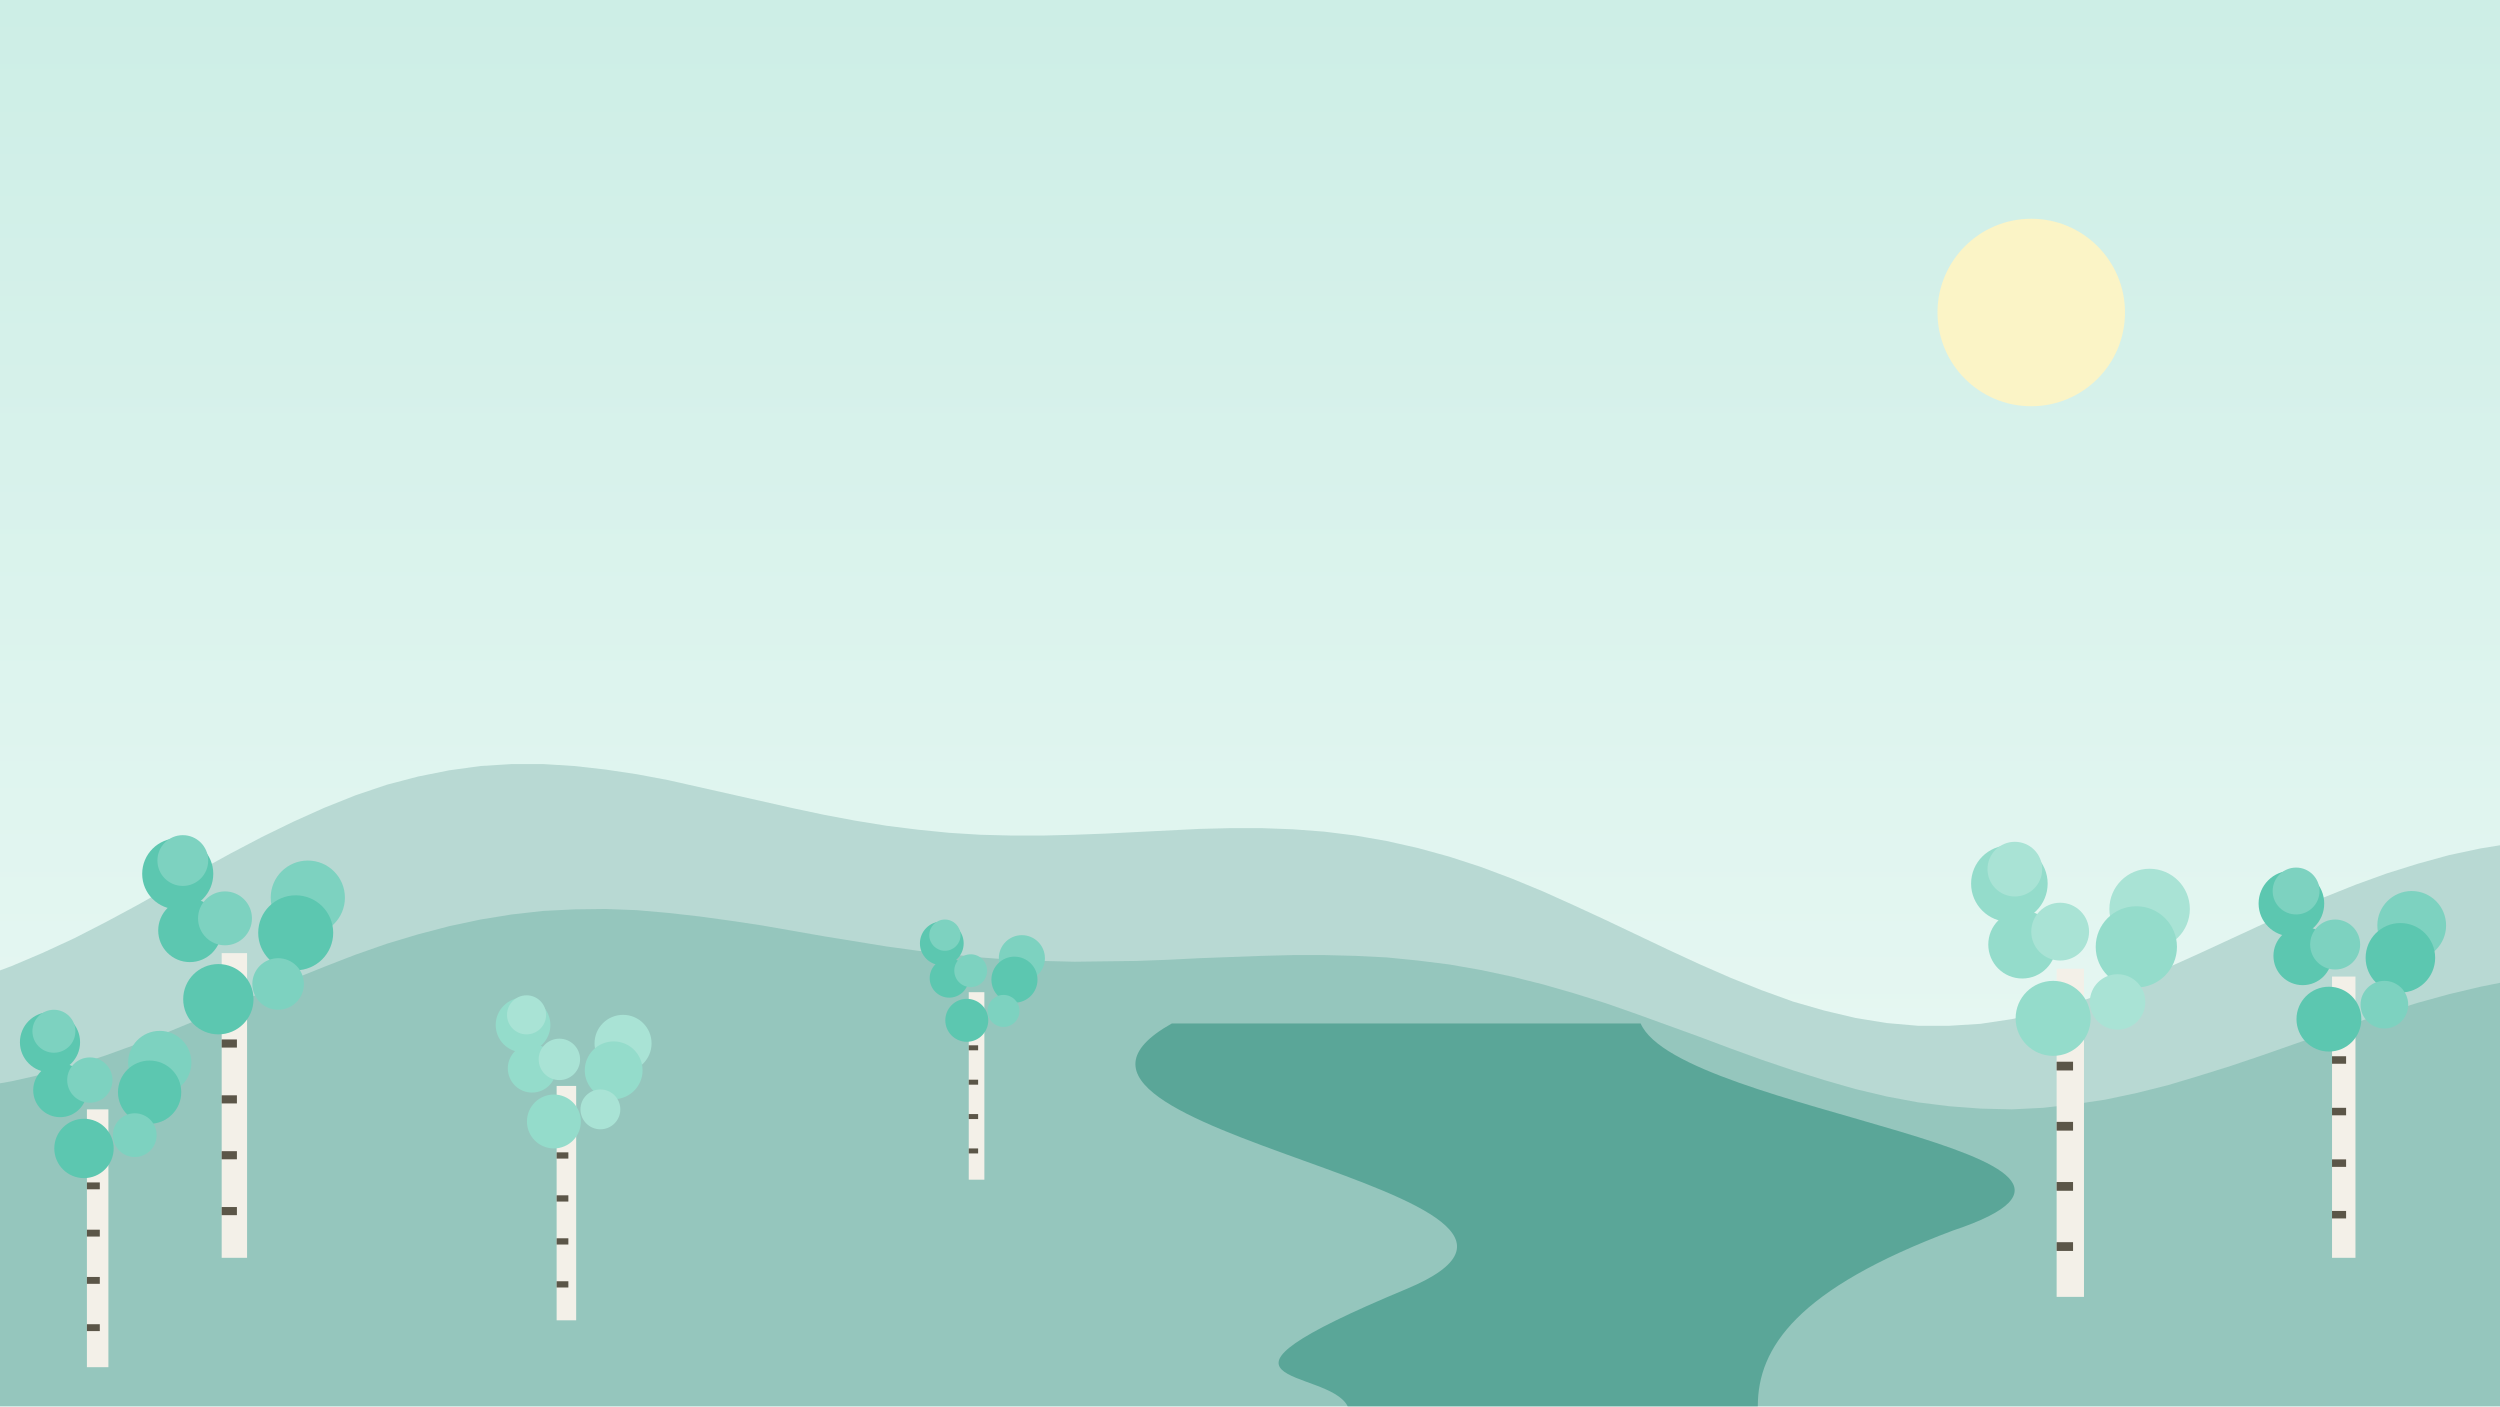
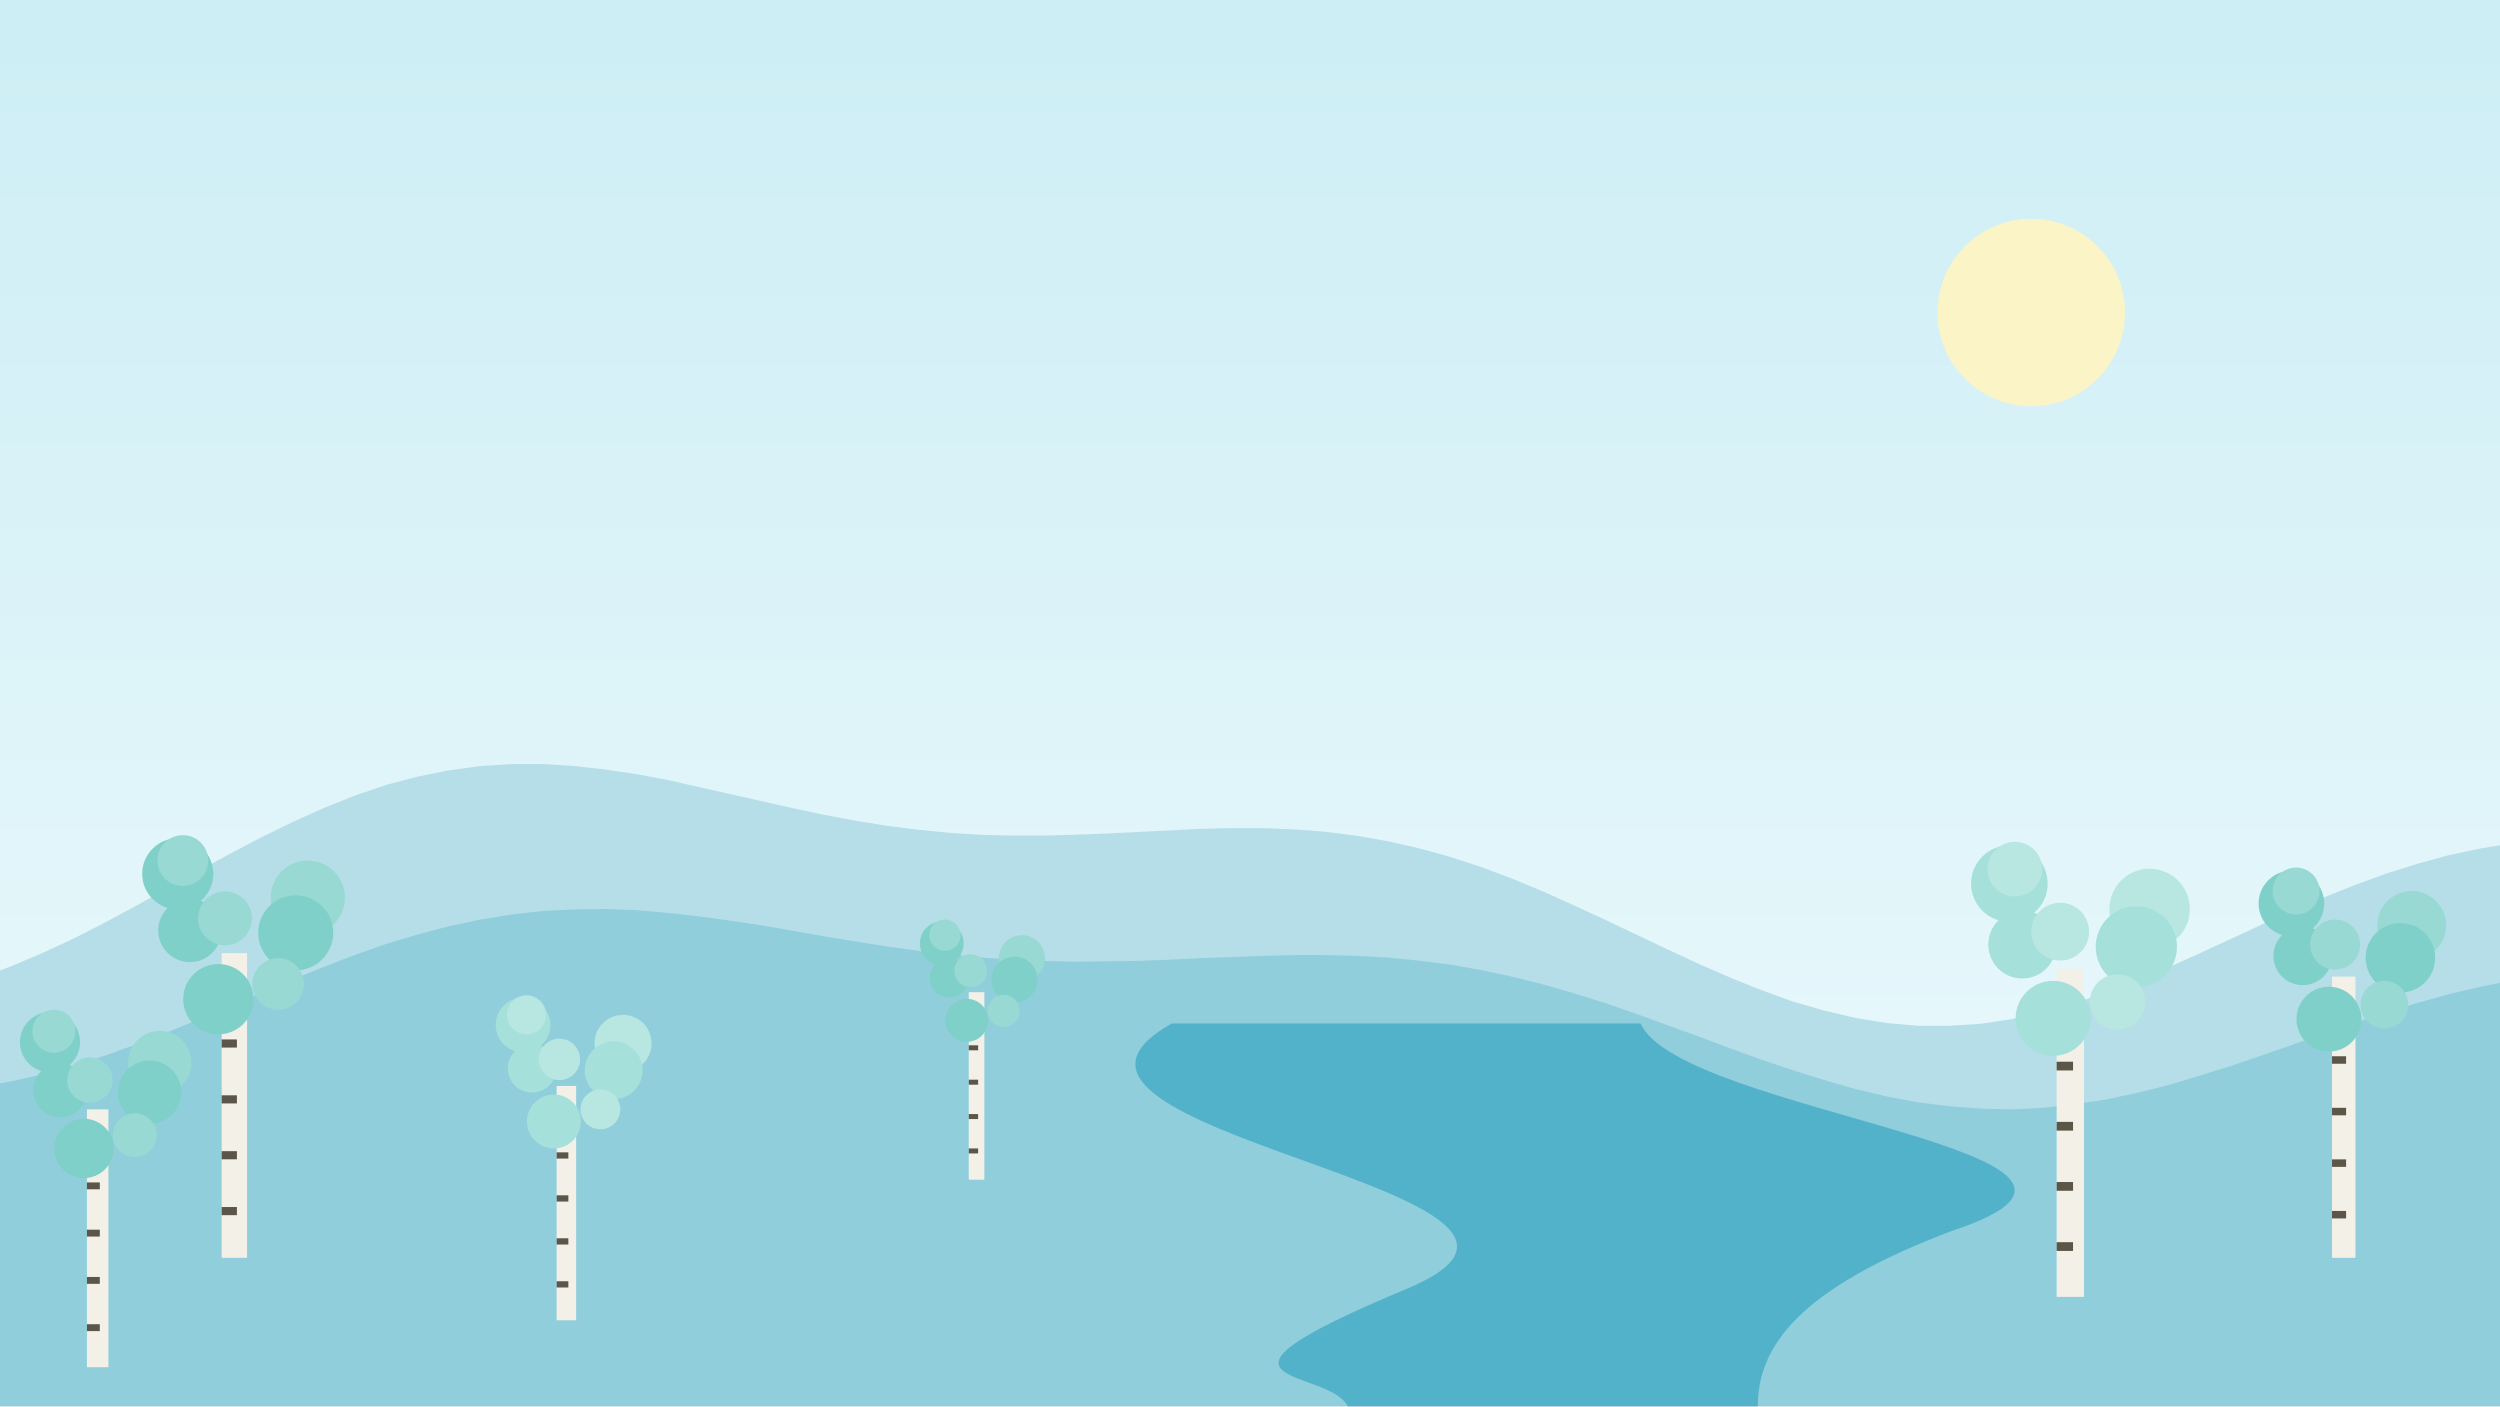
<svg xmlns="http://www.w3.org/2000/svg" viewBox="0 0 640 360" preserveAspectRatio="xMidYMax slice">
  <defs>
-     <linearGradient id="w109" x1="0" y1="0" x2="0" y2="1">
-       <stop offset="0" stop-color="#cdeee6" />
-       <stop offset="1" stop-color="#eefaf6" />
+     <linearGradient id="w104" x1="0" y1="0" x2="0" y2="1">
+       <stop offset="0" stop-color="#cdeef5" />
+       <stop offset="1" stop-color="#eefafd" />
    </linearGradient>
  </defs>
-   <rect width="640" height="360" fill="url(#w109)" />
+   <rect width="640" height="360" fill="url(#w104)" />
  <circle cx="520" cy="80" r="24" fill="#fff4c2" opacity="0.9" />
-   <path d="M-5 360 L-5 225 L-5 250.3 L3 247.3 L11 243.9 L19 240.2 L27 236.1 L35 231.8 L43 227.3 L51 222.9 L59 218.5 L67 214.3 L75 210.4 L83 206.8 L91 203.6 L99 200.9 L107 198.8 L115 197.2 L123 196.1 L131 195.6 L139 195.6 L147 196.1 L155 197.0 L163 198.2 L171 199.7 L179 201.5 L187 203.3 L195 205.1 L203 206.9 L211 208.6 L219 210.1 L227 211.4 L235 212.4 L243 213.2 L251 213.7 L259 213.9 L267 213.9 L275 213.7 L283 213.4 L291 213.0 L299 212.6 L307 212.2 L315 212.0 L323 212.0 L331 212.3 L339 212.9 L347 213.9 L355 215.3 L363 217.1 L371 219.3 L379 221.9 L387 224.9 L395 228.2 L403 231.8 L411 235.5 L419 239.3 L427 243.1 L435 246.8 L443 250.3 L451 253.5 L459 256.4 L467 258.7 L475 260.6 L483 261.9 L491 262.6 L499 262.6 L507 262.1 L515 260.9 L523 259.1 L531 256.9 L539 254.1 L547 251.0 L555 247.7 L563 244.1 L571 240.4 L579 236.7 L587 233.1 L595 229.7 L603 226.5 L611 223.6 L619 221.1 L627 218.9 L635 217.2 L643 215.9 L645 360Z" fill="#b8d9d3" opacity="1" />
-   <path d="M-5 360 L-5 255 L-5 278.2 L3 276.8 L11 275.0 L19 272.8 L27 270.2 L35 267.3 L43 264.2 L51 260.9 L59 257.5 L67 254.1 L75 250.7 L83 247.5 L91 244.4 L99 241.6 L107 239.2 L115 237.1 L123 235.4 L131 234.1 L139 233.2 L147 232.8 L155 232.7 L163 233.0 L171 233.7 L179 234.6 L187 235.7 L195 236.9 L203 238.3 L211 239.7 L219 241.0 L227 242.3 L235 243.4 L243 244.3 L251 245.1 L259 245.7 L267 246.0 L275 246.2 L283 246.1 L291 246.0 L299 245.7 L307 245.3 L315 245.0 L323 244.7 L331 244.5 L339 244.5 L347 244.7 L355 245.1 L363 245.9 L371 246.9 L379 248.3 L387 250.0 L395 252.0 L403 254.3 L411 256.8 L419 259.6 L427 262.5 L435 265.4 L443 268.4 L451 271.3 L459 274.0 L467 276.5 L475 278.8 L483 280.7 L491 282.2 L499 283.2 L507 283.8 L515 284.0 L523 283.6 L531 282.7 L539 281.5 L547 279.8 L555 277.8 L563 275.4 L571 272.9 L579 270.2 L587 267.4 L595 264.6 L603 261.8 L611 259.2 L619 256.7 L627 254.5 L635 252.6 L643 251.0 L645 360Z" fill="#95c6bd" opacity="1" />
-   <path d="M300 262 C250 290 420 305 360 330 S340 350 345 360 H450 C450 345 460 330 500 315 C560 295 430 285 420 262Z" fill="#5aa698" />
+   <path d="M-5 360 L-5 225 L-5 250.3 L3 247.3 L11 243.9 L19 240.2 L27 236.1 L35 231.8 L43 227.3 L51 222.9 L59 218.5 L67 214.3 L75 210.4 L83 206.8 L91 203.6 L99 200.9 L107 198.8 L115 197.2 L123 196.1 L131 195.6 L139 195.6 L147 196.1 L155 197.0 L163 198.2 L171 199.7 L179 201.5 L187 203.3 L195 205.1 L203 206.9 L211 208.6 L219 210.1 L227 211.4 L235 212.4 L243 213.2 L251 213.7 L259 213.9 L267 213.9 L275 213.7 L283 213.4 L291 213.0 L299 212.6 L307 212.2 L315 212.0 L323 212.0 L331 212.3 L339 212.9 L347 213.9 L355 215.3 L363 217.1 L371 219.3 L379 221.9 L387 224.9 L395 228.2 L403 231.8 L411 235.5 L419 239.3 L427 243.1 L435 246.8 L443 250.3 L451 253.5 L459 256.4 L467 258.7 L475 260.6 L483 261.9 L491 262.6 L499 262.6 L507 262.1 L515 260.9 L523 259.1 L531 256.9 L539 254.1 L547 251.0 L555 247.7 L563 244.1 L571 240.4 L579 236.7 L587 233.1 L595 229.7 L603 226.5 L611 223.6 L619 221.1 L627 218.9 L635 217.2 L643 215.9 L645 360Z" fill="#b5dee8" opacity="1" />
+   <path d="M-5 360 L-5 255 L-5 278.2 L3 276.8 L11 275.0 L19 272.8 L27 270.2 L35 267.3 L43 264.2 L51 260.9 L59 257.5 L67 254.1 L75 250.7 L83 247.5 L91 244.4 L99 241.6 L107 239.2 L115 237.1 L123 235.4 L131 234.1 L139 233.2 L147 232.8 L155 232.7 L163 233.0 L171 233.7 L179 234.6 L187 235.7 L195 236.9 L203 238.3 L211 239.7 L219 241.0 L227 242.3 L235 243.4 L243 244.3 L251 245.1 L259 245.7 L267 246.0 L275 246.2 L283 246.1 L291 246.0 L299 245.7 L307 245.3 L315 245.0 L323 244.7 L331 244.5 L339 244.5 L347 244.7 L355 245.1 L363 245.9 L371 246.9 L379 248.3 L387 250.0 L395 252.0 L403 254.3 L411 256.8 L419 259.6 L427 262.5 L435 265.4 L443 268.4 L451 271.3 L459 274.0 L467 276.5 L475 278.8 L483 280.7 L491 282.2 L499 283.2 L507 283.8 L515 284.0 L523 283.6 L531 282.7 L539 281.5 L547 279.8 L555 277.8 L563 275.4 L571 272.9 L579 270.2 L587 267.4 L595 264.6 L603 261.8 L611 259.2 L619 256.7 L627 254.5 L635 252.6 L643 251.0 L645 360Z" fill="#90cedc" opacity="1" />
+   <path d="M300 262 C250 290 420 305 360 330 S340 350 345 360 H450 C450 345 460 330 500 315 C560 295 430 285 420 262Z" fill="#52b2c9" />
  <rect x="56.75" y="244.0" width="6.5" height="78.0" fill="#f3f0e8" />
  <rect x="56.75" y="309.0" width="3.9" height="2.08" fill="#5b5648" />
  <rect x="56.75" y="294.7" width="3.9" height="2.08" fill="#5b5648" />
  <rect x="56.75" y="280.4" width="3.9" height="2.08" fill="#5b5648" />
  <rect x="56.75" y="266.1" width="3.9" height="2.08" fill="#5b5648" />
  <rect x="56.75" y="251.8" width="3.9" height="2.08" fill="#5b5648" />
-   <circle cx="45.5" cy="223.7" r="9.1" fill="#5cc7b0" />
-   <circle cx="78.8" cy="229.8" r="9.5" fill="#7dd2c0" />
-   <circle cx="75.7" cy="238.8" r="9.6" fill="#5cc7b0" />
-   <circle cx="46.8" cy="220.3" r="6.5" fill="#7dd2c0" />
-   <circle cx="48.6" cy="238.2" r="8.1" fill="#5cc7b0" />
-   <circle cx="57.6" cy="235.1" r="6.9" fill="#7dd2c0" />
-   <circle cx="55.9" cy="255.8" r="9.0" fill="#5cc7b0" />
-   <circle cx="71.2" cy="251.9" r="6.6" fill="#7dd2c0" />
+   <circle cx="45.5" cy="223.7" r="9.1" fill="#7fd0c8" />
+   <circle cx="78.8" cy="229.8" r="9.5" fill="#99d9d3" />
+   <circle cx="75.7" cy="238.8" r="9.6" fill="#7fd0c8" />
+   <circle cx="46.8" cy="220.3" r="6.5" fill="#99d9d3" />
+   <circle cx="48.6" cy="238.2" r="8.1" fill="#7fd0c8" />
+   <circle cx="57.6" cy="235.1" r="6.9" fill="#99d9d3" />
+   <circle cx="55.9" cy="255.8" r="9.0" fill="#7fd0c8" />
+   <circle cx="71.2" cy="251.9" r="6.6" fill="#99d9d3" />
  <rect x="142.5" y="278.0" width="5.0" height="60.0" fill="#f3f0e8" />
  <rect x="142.5" y="328.0" width="3.0" height="1.6" fill="#5b5648" />
  <rect x="142.5" y="317.0" width="3.0" height="1.6" fill="#5b5648" />
  <rect x="142.5" y="306.0" width="3.0" height="1.6" fill="#5b5648" />
  <rect x="142.5" y="295.0" width="3.0" height="1.6" fill="#5b5648" />
  <rect x="142.5" y="284.0" width="3.0" height="1.6" fill="#5b5648" />
-   <circle cx="133.9" cy="262.4" r="7.0" fill="#94dccb" />
-   <circle cx="159.5" cy="267.1" r="7.3" fill="#a9e3d5" />
-   <circle cx="157.1" cy="274.0" r="7.4" fill="#94dccb" />
-   <circle cx="134.8" cy="259.8" r="5.0" fill="#a9e3d5" />
-   <circle cx="136.2" cy="273.5" r="6.2" fill="#94dccb" />
-   <circle cx="143.2" cy="271.2" r="5.3" fill="#a9e3d5" />
-   <circle cx="141.8" cy="287.1" r="6.9" fill="#94dccb" />
-   <circle cx="153.7" cy="284.0" r="5.1" fill="#a9e3d5" />
+   <circle cx="133.9" cy="262.4" r="7.0" fill="#a6e0da" />
+   <circle cx="159.5" cy="267.1" r="7.3" fill="#b8e6e1" />
+   <circle cx="157.1" cy="274.0" r="7.4" fill="#a6e0da" />
+   <circle cx="134.8" cy="259.8" r="5.0" fill="#b8e6e1" />
+   <circle cx="136.2" cy="273.5" r="6.2" fill="#a6e0da" />
+   <circle cx="143.2" cy="271.2" r="5.3" fill="#b8e6e1" />
+   <circle cx="141.8" cy="287.1" r="6.9" fill="#a6e0da" />
+   <circle cx="153.7" cy="284.0" r="5.1" fill="#b8e6e1" />
  <rect x="248.0" y="254.0" width="4.0" height="48.0" fill="#f3f0e8" />
  <rect x="248.0" y="294.0" width="2.4" height="1.28" fill="#5b5648" />
  <rect x="248.0" y="285.2" width="2.4" height="1.28" fill="#5b5648" />
  <rect x="248.0" y="276.4" width="2.4" height="1.28" fill="#5b5648" />
  <rect x="248.0" y="267.6" width="2.4" height="1.28" fill="#5b5648" />
  <rect x="248.0" y="258.8" width="2.4" height="1.28" fill="#5b5648" />
-   <circle cx="241.1" cy="241.5" r="5.6" fill="#5cc7b0" />
-   <circle cx="261.6" cy="245.3" r="5.9" fill="#7dd2c0" />
-   <circle cx="259.7" cy="250.8" r="5.9" fill="#5cc7b0" />
-   <circle cx="241.9" cy="239.4" r="4.0" fill="#7dd2c0" />
-   <circle cx="243.0" cy="250.4" r="5.0" fill="#5cc7b0" />
-   <circle cx="248.5" cy="248.5" r="4.2" fill="#7dd2c0" />
-   <circle cx="247.5" cy="261.2" r="5.5" fill="#5cc7b0" />
-   <circle cx="256.9" cy="258.8" r="4.1" fill="#7dd2c0" />
+   <circle cx="241.1" cy="241.5" r="5.6" fill="#7fd0c8" />
+   <circle cx="261.6" cy="245.3" r="5.9" fill="#99d9d3" />
+   <circle cx="259.7" cy="250.8" r="5.9" fill="#7fd0c8" />
+   <circle cx="241.9" cy="239.4" r="4.0" fill="#99d9d3" />
+   <circle cx="243.0" cy="250.4" r="5.0" fill="#7fd0c8" />
+   <circle cx="248.5" cy="248.5" r="4.2" fill="#99d9d3" />
+   <circle cx="247.5" cy="261.2" r="5.5" fill="#7fd0c8" />
+   <circle cx="256.9" cy="258.8" r="4.1" fill="#99d9d3" />
  <rect x="526.5" y="248.0" width="7.0" height="84.0" fill="#f3f0e8" />
  <rect x="526.5" y="318.0" width="4.2" height="2.24" fill="#5b5648" />
  <rect x="526.5" y="302.6" width="4.2" height="2.24" fill="#5b5648" />
  <rect x="526.5" y="287.2" width="4.2" height="2.24" fill="#5b5648" />
  <rect x="526.5" y="271.8" width="4.2" height="2.24" fill="#5b5648" />
  <rect x="526.5" y="256.4" width="4.2" height="2.24" fill="#5b5648" />
-   <circle cx="514.4" cy="226.2" r="9.8" fill="#94dccb" />
-   <circle cx="550.3" cy="232.7" r="10.3" fill="#a9e3d5" />
-   <circle cx="546.9" cy="242.4" r="10.4" fill="#94dccb" />
-   <circle cx="515.8" cy="222.5" r="7.0" fill="#a9e3d5" />
-   <circle cx="517.7" cy="241.8" r="8.7" fill="#94dccb" />
-   <circle cx="527.4" cy="238.5" r="7.4" fill="#a9e3d5" />
-   <circle cx="525.6" cy="260.7" r="9.6" fill="#94dccb" />
-   <circle cx="542.1" cy="256.5" r="7.1" fill="#a9e3d5" />
+   <circle cx="514.4" cy="226.2" r="9.8" fill="#a6e0da" />
+   <circle cx="550.3" cy="232.7" r="10.3" fill="#b8e6e1" />
+   <circle cx="546.9" cy="242.4" r="10.4" fill="#a6e0da" />
+   <circle cx="515.8" cy="222.5" r="7.0" fill="#b8e6e1" />
+   <circle cx="517.7" cy="241.8" r="8.7" fill="#a6e0da" />
+   <circle cx="527.4" cy="238.5" r="7.4" fill="#b8e6e1" />
+   <circle cx="525.6" cy="260.7" r="9.6" fill="#a6e0da" />
+   <circle cx="542.1" cy="256.5" r="7.1" fill="#b8e6e1" />
  <rect x="597.0" y="250.0" width="6.0" height="72.0" fill="#f3f0e8" />
  <rect x="597.0" y="310.0" width="3.6" height="1.92" fill="#5b5648" />
  <rect x="597.0" y="296.8" width="3.6" height="1.92" fill="#5b5648" />
  <rect x="597.0" y="283.6" width="3.6" height="1.92" fill="#5b5648" />
  <rect x="597.0" y="270.4" width="3.6" height="1.92" fill="#5b5648" />
  <rect x="597.0" y="257.2" width="3.6" height="1.92" fill="#5b5648" />
-   <circle cx="586.6" cy="231.3" r="8.4" fill="#5cc7b0" />
-   <circle cx="617.4" cy="236.9" r="8.8" fill="#7dd2c0" />
-   <circle cx="614.5" cy="245.2" r="8.9" fill="#5cc7b0" />
-   <circle cx="587.8" cy="228.1" r="6.0" fill="#7dd2c0" />
-   <circle cx="589.5" cy="244.7" r="7.5" fill="#5cc7b0" />
-   <circle cx="597.8" cy="241.8" r="6.4" fill="#7dd2c0" />
-   <circle cx="596.2" cy="260.9" r="8.3" fill="#5cc7b0" />
-   <circle cx="610.4" cy="257.2" r="6.1" fill="#7dd2c0" />
+   <circle cx="586.6" cy="231.3" r="8.4" fill="#7fd0c8" />
+   <circle cx="617.4" cy="236.9" r="8.8" fill="#99d9d3" />
+   <circle cx="614.5" cy="245.2" r="8.9" fill="#7fd0c8" />
+   <circle cx="587.8" cy="228.1" r="6.0" fill="#99d9d3" />
+   <circle cx="589.5" cy="244.7" r="7.5" fill="#7fd0c8" />
+   <circle cx="597.8" cy="241.8" r="6.4" fill="#99d9d3" />
+   <circle cx="596.2" cy="260.9" r="8.3" fill="#7fd0c8" />
+   <circle cx="610.4" cy="257.2" r="6.1" fill="#99d9d3" />
  <rect x="22.25" y="284.0" width="5.5" height="66.0" fill="#f3f0e8" />
  <rect x="22.25" y="339.0" width="3.3" height="1.76" fill="#5b5648" />
  <rect x="22.25" y="326.9" width="3.3" height="1.76" fill="#5b5648" />
  <rect x="22.25" y="314.8" width="3.3" height="1.76" fill="#5b5648" />
  <rect x="22.25" y="302.7" width="3.3" height="1.76" fill="#5b5648" />
  <rect x="22.25" y="290.6" width="3.3" height="1.76" fill="#5b5648" />
-   <circle cx="12.8" cy="266.8" r="7.7" fill="#5cc7b0" />
-   <circle cx="40.9" cy="272.0" r="8.1" fill="#7dd2c0" />
-   <circle cx="38.3" cy="279.6" r="8.1" fill="#5cc7b0" />
-   <circle cx="13.8" cy="264.0" r="5.5" fill="#7dd2c0" />
-   <circle cx="15.4" cy="279.1" r="6.9" fill="#5cc7b0" />
-   <circle cx="23.0" cy="276.5" r="5.8" fill="#7dd2c0" />
-   <circle cx="21.5" cy="294.0" r="7.6" fill="#5cc7b0" />
-   <circle cx="34.5" cy="290.6" r="5.6" fill="#7dd2c0" />
+   <circle cx="12.8" cy="266.8" r="7.7" fill="#7fd0c8" />
+   <circle cx="40.9" cy="272.0" r="8.1" fill="#99d9d3" />
+   <circle cx="38.3" cy="279.6" r="8.1" fill="#7fd0c8" />
+   <circle cx="13.8" cy="264.0" r="5.5" fill="#99d9d3" />
+   <circle cx="15.4" cy="279.1" r="6.9" fill="#7fd0c8" />
+   <circle cx="23.0" cy="276.5" r="5.8" fill="#99d9d3" />
+   <circle cx="21.5" cy="294.0" r="7.6" fill="#7fd0c8" />
+   <circle cx="34.5" cy="290.6" r="5.6" fill="#99d9d3" />
</svg>
